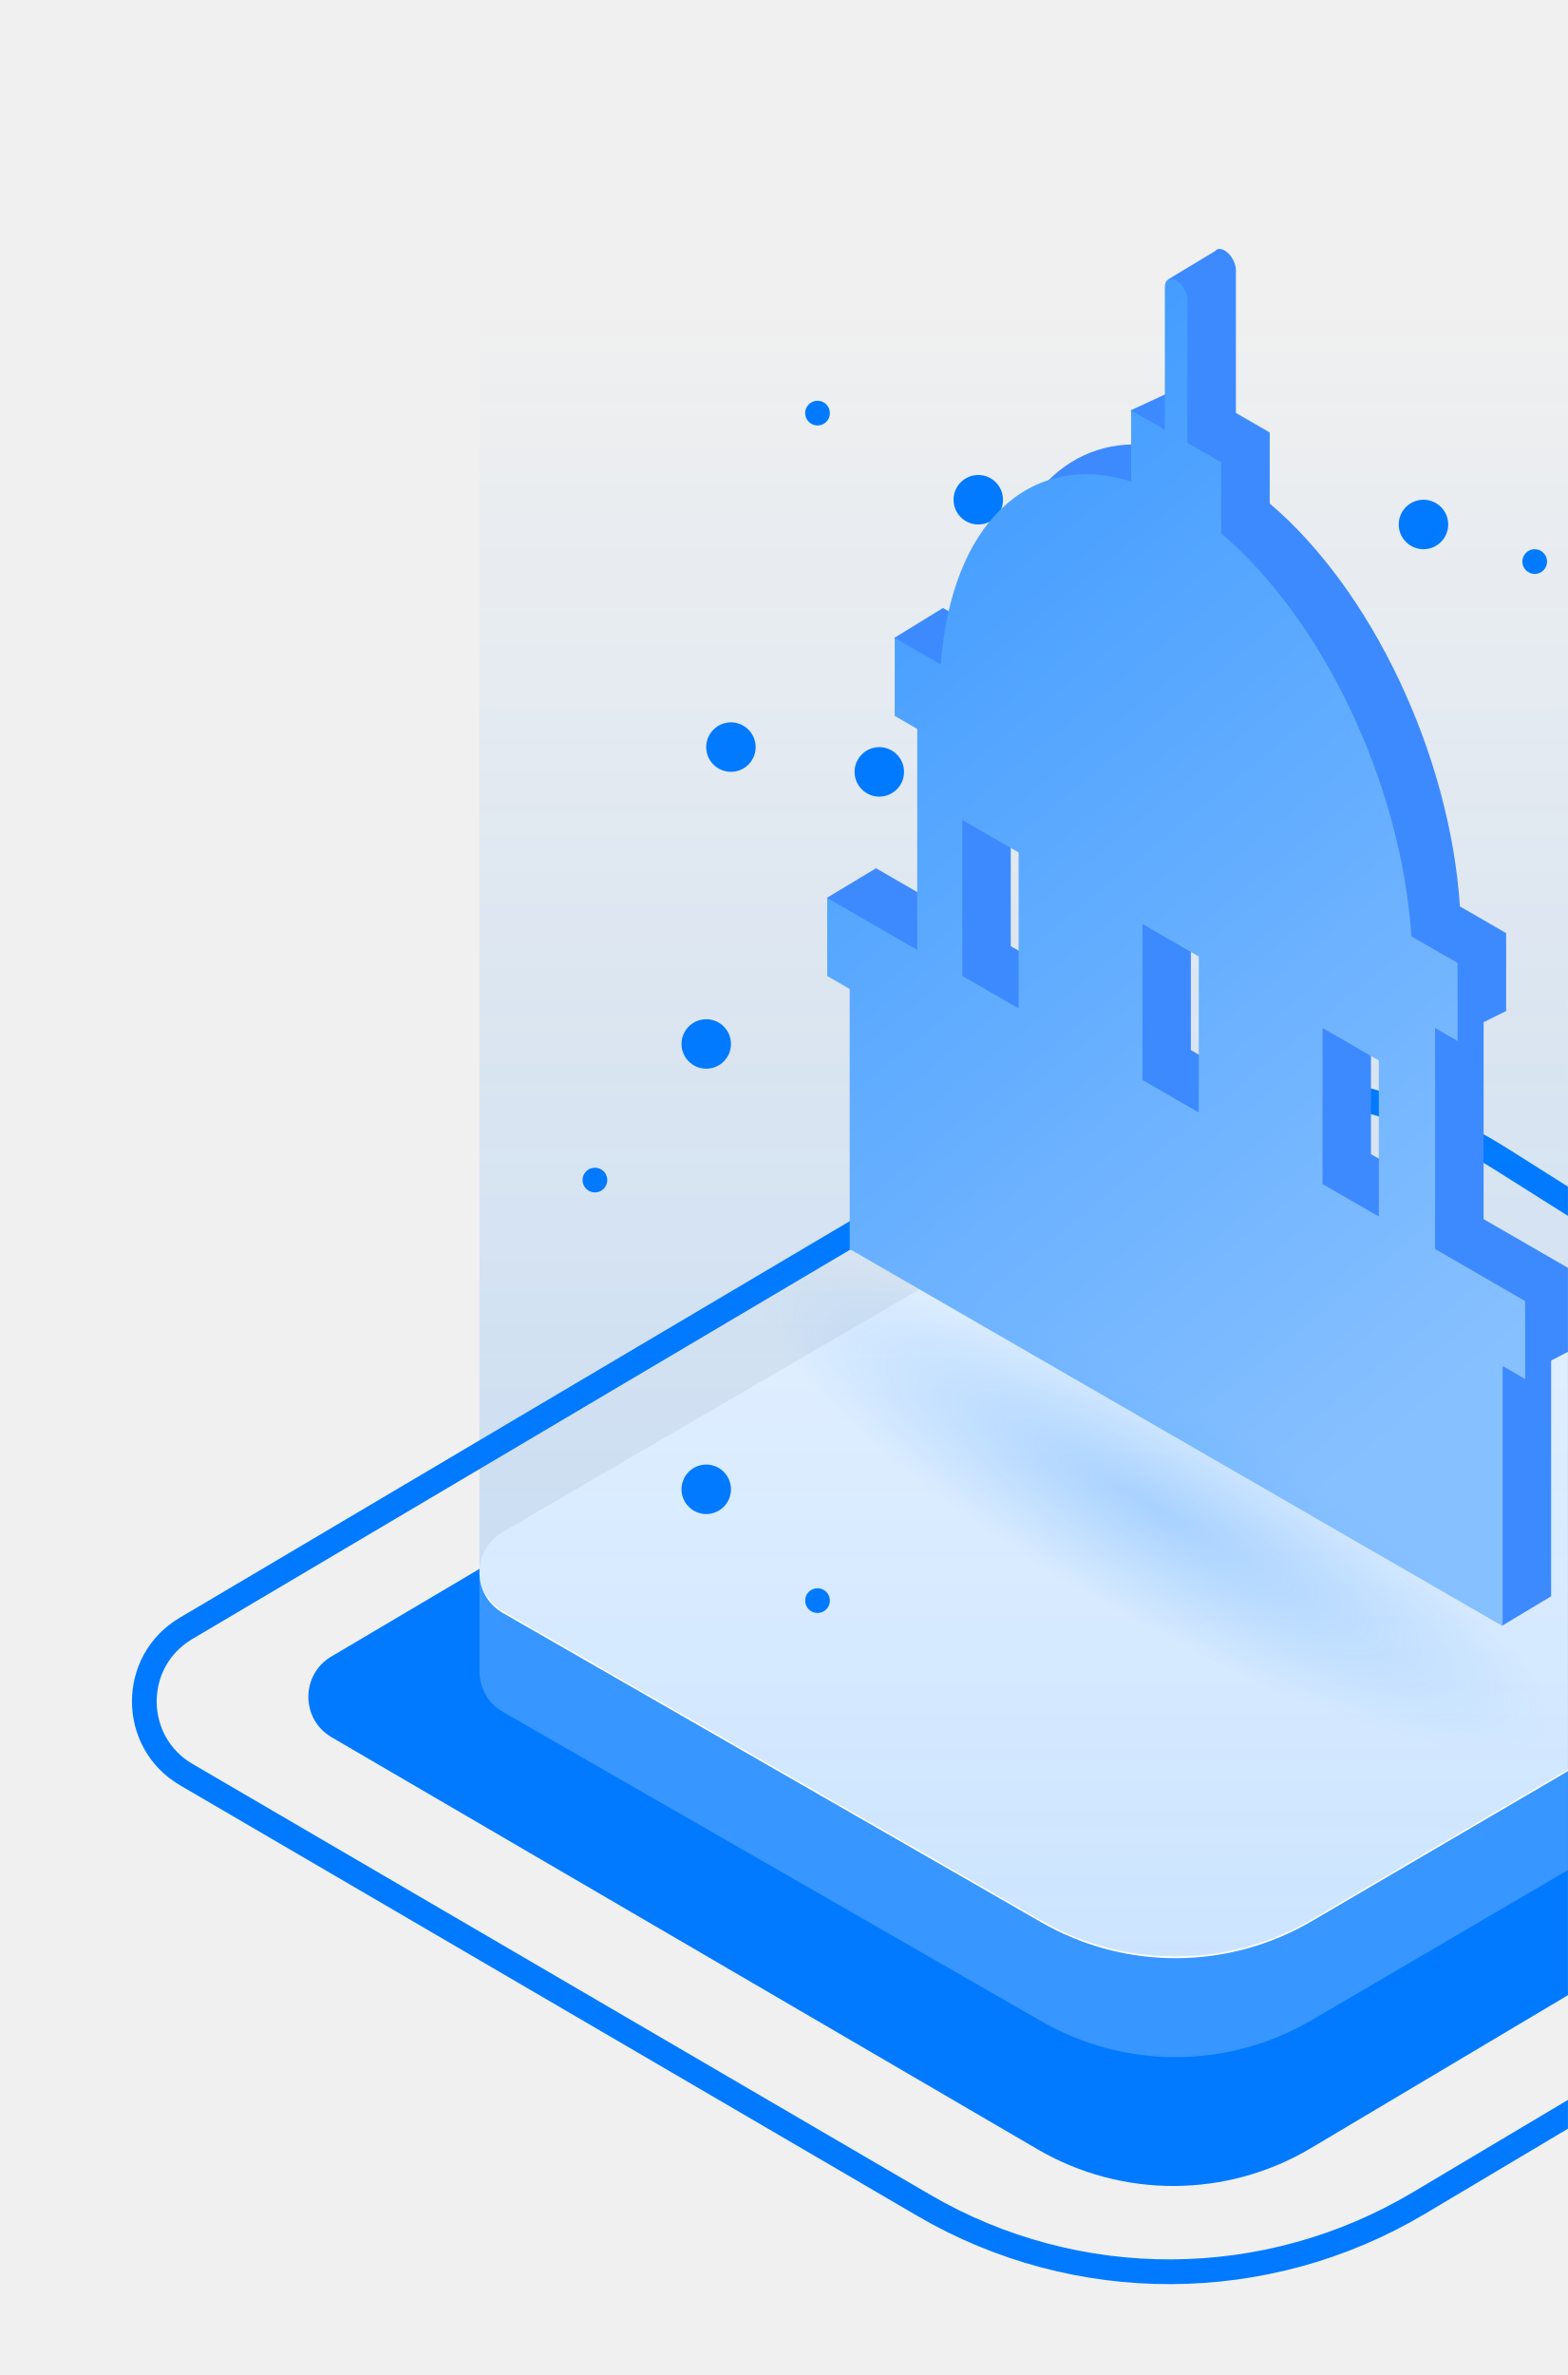
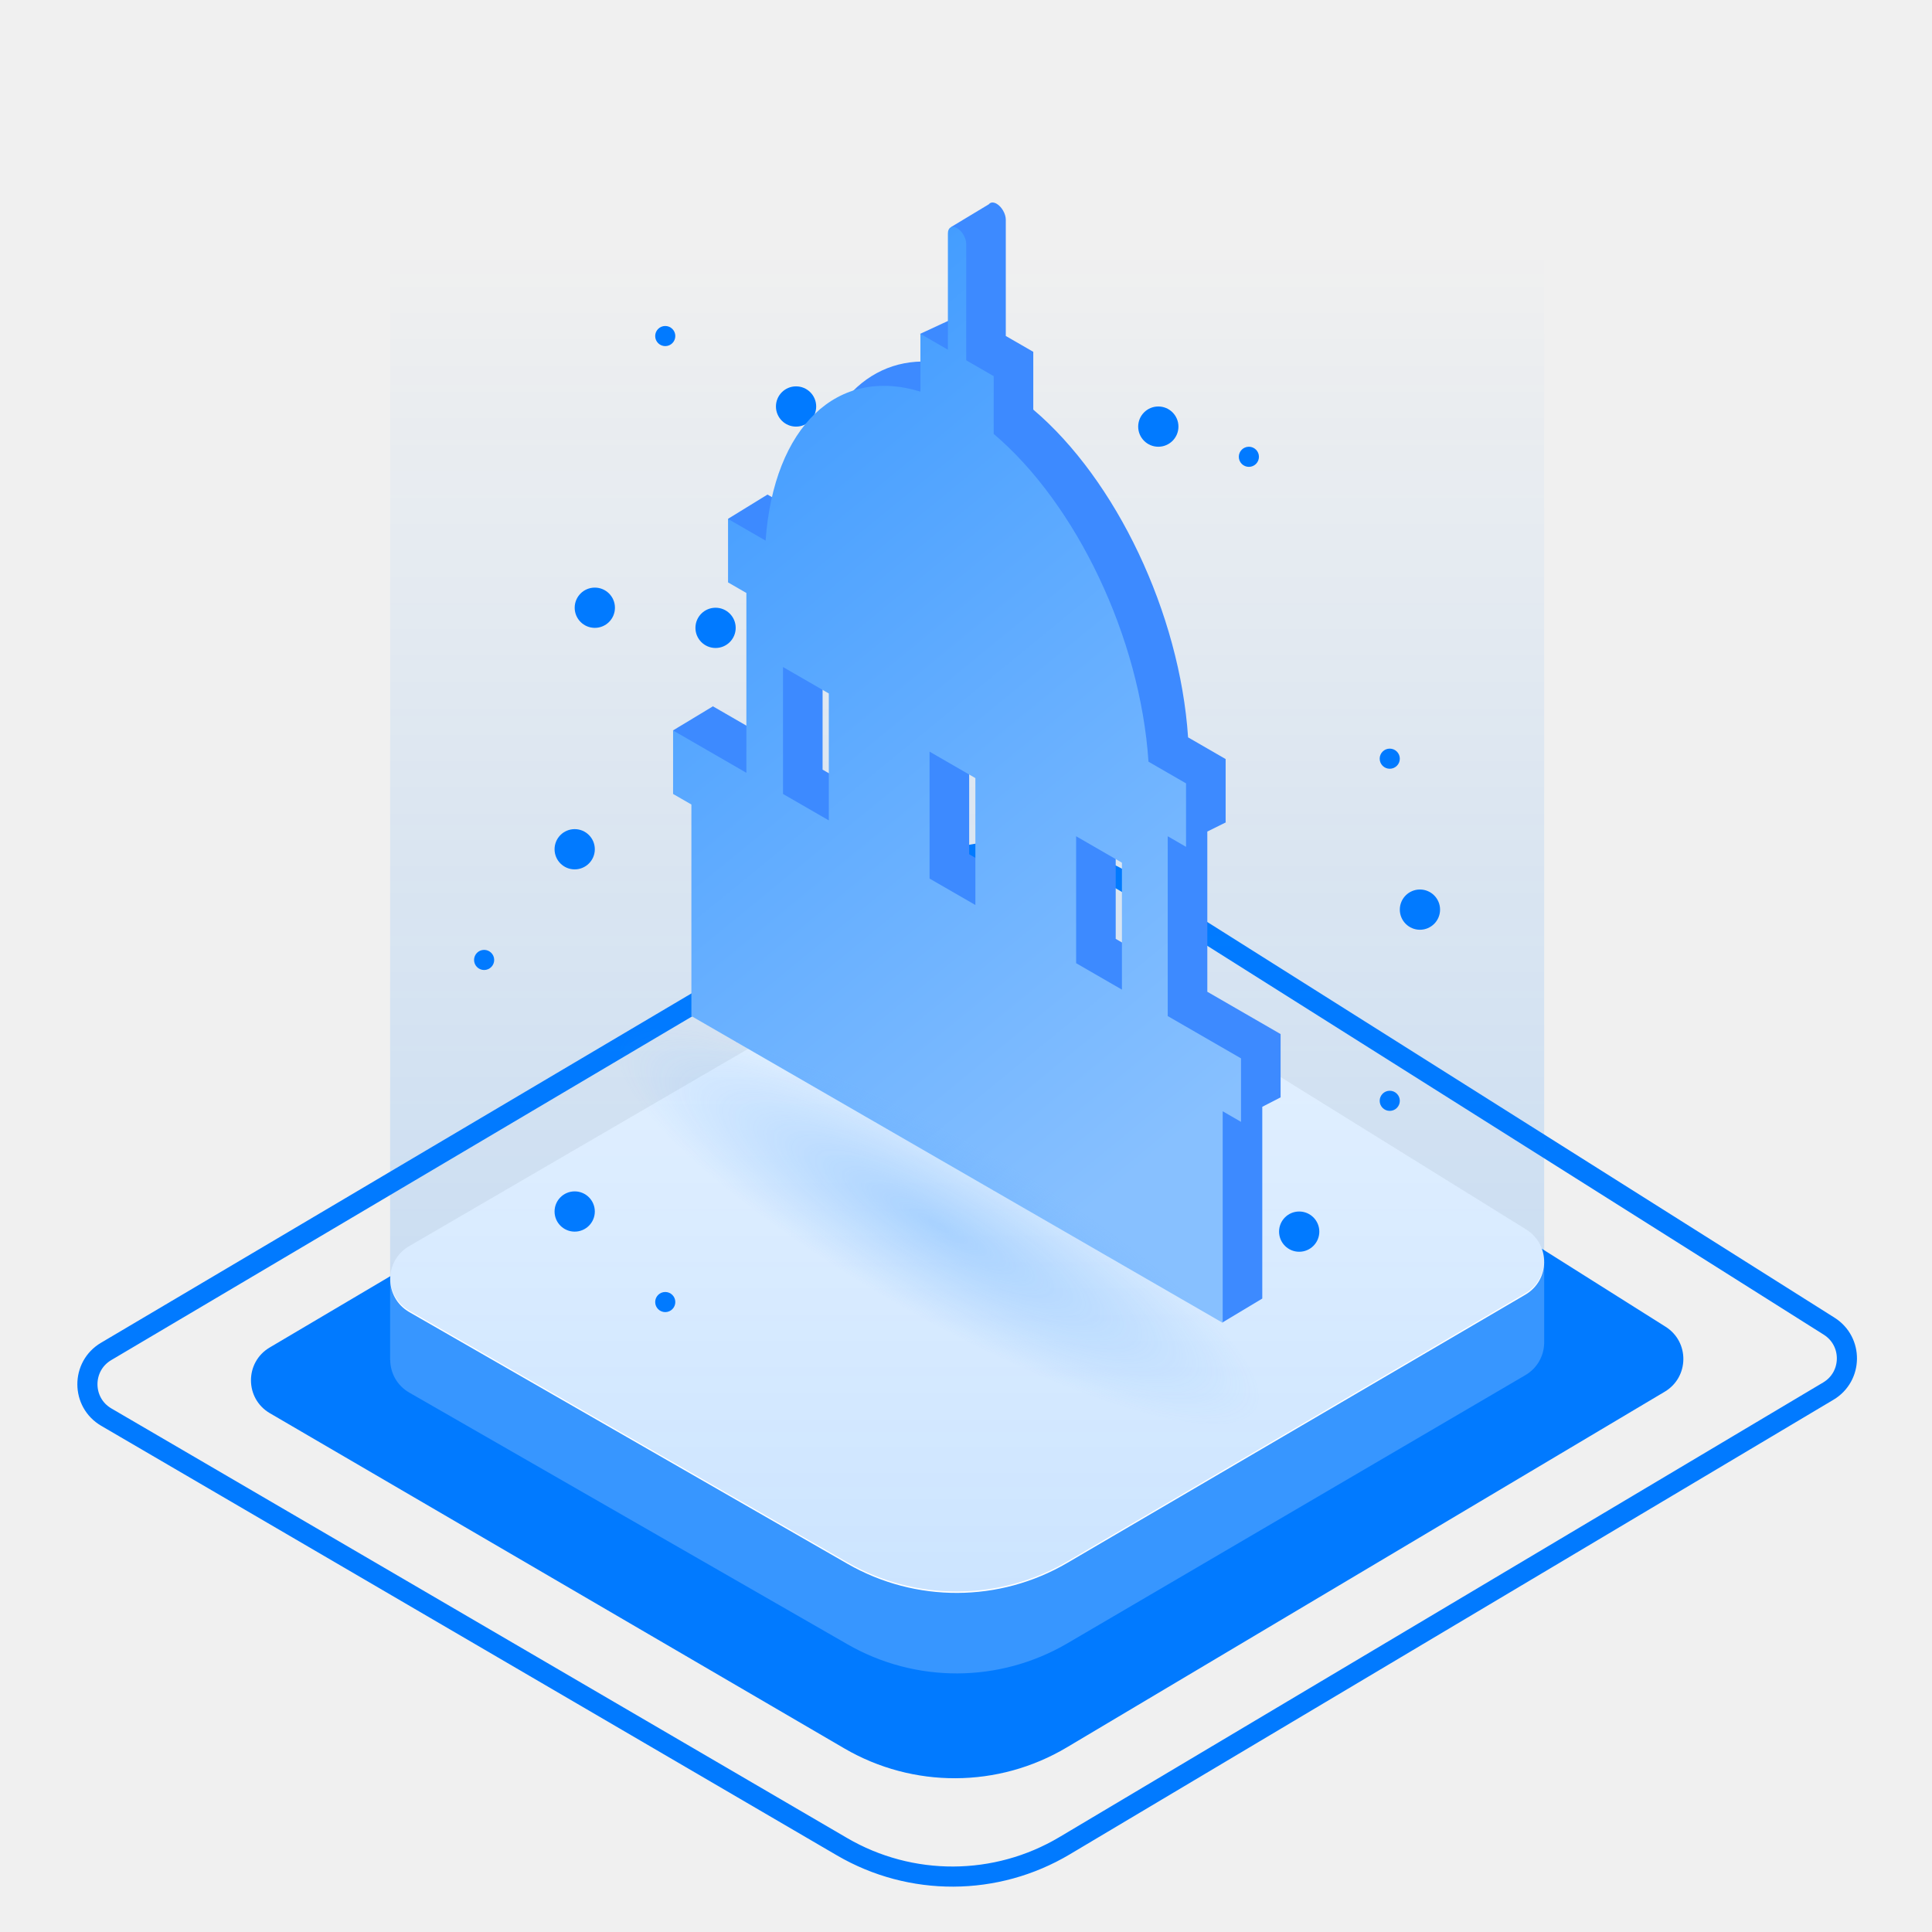
- <svg xmlns="http://www.w3.org/2000/svg" width="35" height="53" viewBox="0 0 35 53" fill="none">
-   <g clip-path="url(#clip0_1795_29450)">
-     <path d="M20.616 49.211L4.16 39.603C2.913 38.875 2.908 37.075 4.15 36.34L22.142 25.694C25.656 23.615 30.038 23.677 33.491 25.855L49.006 35.643C50.202 36.397 50.179 38.147 48.965 38.87L31.671 49.164C28.268 51.19 24.035 51.208 20.616 49.211Z" stroke="#017AFF" stroke-width="0.552" />
-     <path d="M23.161 47.963L7.402 38.768C6.713 38.366 6.71 37.372 7.397 36.966L24.464 26.874C26.403 25.727 28.821 25.761 30.727 26.963L45.69 36.396C46.35 36.812 46.338 37.779 45.667 38.178L29.261 47.938C27.384 49.054 25.048 49.064 23.161 47.963Z" fill="#017AFF" />
-     <path fill-rule="evenodd" clip-rule="evenodd" d="M11.228 38.204L23.248 45.108C25.117 46.182 27.418 46.172 29.277 45.083L41.842 37.726C42.175 37.531 42.348 37.197 42.358 36.858L42.36 36.858V34.634L39.821 34.667L30.485 28.874C28.596 27.702 26.215 27.668 24.294 28.786L13.594 35.014L10.701 35.053V37.314L10.703 37.314C10.709 37.661 10.883 38.007 11.228 38.204Z" fill="#3796FF" />
-     <path d="M23.248 42.9L11.227 35.996C10.53 35.596 10.527 34.591 11.222 34.187L24.293 26.578C26.214 25.46 28.596 25.493 30.484 26.666L41.864 33.728C42.533 34.142 42.521 35.12 41.842 35.517L29.277 42.875C27.417 43.964 25.116 43.974 23.248 42.9Z" fill="white" />
-     <path opacity="0.2" d="M11.228 35.957L23.248 42.861C25.117 43.935 27.418 43.925 29.277 42.836L41.842 35.478C42.175 35.284 42.348 34.95 42.359 34.611L42.36 34.611V32.386V6.775L10.704 6.775L10.701 32.805V35.067L10.704 35.066C10.709 35.414 10.884 35.759 11.228 35.957Z" fill="url(#paint0_linear_1795_29450)" />
-     <circle cx="15.765" cy="33.235" r="0.552" fill="#017AFF" />
-     <circle cx="15.765" cy="23.297" r="0.552" fill="#017AFF" />
-     <circle cx="19.628" cy="17.225" r="0.552" fill="#017AFF" />
-     <circle cx="16.316" cy="16.672" r="0.552" fill="#017AFF" />
-     <circle cx="21.837" cy="11.152" r="0.552" fill="#017AFF" />
-     <circle cx="31.775" cy="11.704" r="0.552" fill="#017AFF" />
-     <circle cx="19.352" cy="21.917" r="0.276" fill="#017AFF" />
-     <circle cx="26.53" cy="7.563" r="0.276" fill="#017AFF" />
-     <circle cx="18.249" cy="9.219" r="0.276" fill="#017AFF" />
-     <circle cx="34.258" cy="12.532" r="0.276" fill="#017AFF" />
-     <circle cx="13.28" cy="26.334" r="0.276" fill="#017AFF" />
-     <circle cx="18.249" cy="35.719" r="0.276" fill="#017AFF" />
-     <path fill-rule="evenodd" clip-rule="evenodd" d="M27.203 5.555L27.199 5.557C27.168 5.563 27.143 5.578 27.123 5.603L26.089 6.226L26.332 9.345V9.374L26.04 8.786L25.239 9.157L25.463 9.92C23.628 9.838 22.283 11.434 22.085 14.163L21.558 13.859V13.859L21.055 13.569V13.574L21.05 13.567L19.968 14.232C20.224 15.008 20.637 16.167 20.91 16.933L20.91 16.933C21.073 17.39 21.186 17.707 21.186 17.719L21.186 17.742C21.19 17.935 21.22 19.269 21.129 20.285L19.548 19.372V19.38L18.455 20.038L18.671 20.285L20.05 24.503V27.206L20.183 27.283L20.212 28.597L21.305 27.932L21.305 27.93L21.305 27.931L21.305 23.87L22.562 24.596V28.656L23.675 29.299L23.731 30.62L24.824 29.966L24.824 29.96V26.223L25.938 26.544L26.08 26.626L26.08 30.688L27.151 31.306L27.244 32.656L28.341 31.993L28.341 31.993L28.341 31.993V28.343L29.338 28.507L29.598 28.657V32.718L30.746 33.382L30.761 34.684L31.854 34.021L31.86 34.024V29.963L33.116 30.688V34.75L33.431 34.932L33.528 36.28L34.622 35.624L34.621 35.619L34.625 35.621V30.361L35.122 30.105L35.122 30.104L35.128 30.108V28.367L33.117 27.206V22.811L33.618 22.563L33.62 22.564V22.562L33.623 22.56L33.62 22.548V20.823L33.117 20.532V20.532L32.589 20.228C32.362 16.821 30.611 13.16 28.343 11.236V9.651L27.588 9.215V6.024C27.588 5.864 27.475 5.669 27.336 5.589C27.287 5.561 27.242 5.551 27.203 5.556L27.203 5.555ZM23.818 18.357L22.562 17.632V21.114L23.818 21.839L23.818 18.357ZM26.583 19.952L27.839 20.678V24.16L26.583 23.434V19.952ZM31.859 22.999L30.603 22.274V25.756L31.859 26.481V22.999Z" fill="#3D8AFF" />
-     <path fill-rule="evenodd" clip-rule="evenodd" d="M26.505 6.692C26.505 6.531 26.392 6.336 26.253 6.256C26.114 6.176 26.002 6.241 26.002 6.401L26.002 9.592L25.249 9.158L25.249 10.743C22.981 10.046 21.23 11.685 21.002 14.83L20.475 14.526L20.475 14.526L19.972 14.236L19.972 15.976L20.475 16.267L20.475 21.199L18.465 20.039L18.465 21.78L18.967 22.07L18.967 27.873L33.542 36.288L33.542 30.484L34.045 30.774L34.045 29.034L32.034 27.873L32.034 22.94L32.537 23.23L32.537 21.489L32.034 21.199L32.034 21.199L31.506 20.895C31.279 17.488 29.528 13.827 27.26 11.903L27.26 10.318L26.505 9.882L26.505 6.692ZM21.481 18.298L22.738 19.023L22.738 22.505L21.481 21.78L21.481 18.298ZM26.759 21.345L25.502 20.619L25.502 24.101L26.759 24.826L26.759 21.345ZM29.522 22.94L30.778 23.666L30.778 27.148L29.522 26.422L29.522 22.94Z" fill="url(#paint1_linear_1795_29450)" />
-     <ellipse opacity="0.4" cx="25.744" cy="33.632" rx="10.095" ry="2.426" transform="rotate(30 25.7441 33.6322)" fill="url(#paint2_radial_1795_29450)" />
+ <svg xmlns="http://www.w3.org/2000/svg" width="96" height="96" viewBox="0 0 96 96" fill="none">
+   <path d="M41.841 91.762L5.282 70.416C4.035 69.688 4.03 67.888 5.272 67.153L44.753 43.792C48.267 41.712 52.649 41.775 56.103 43.953L90.889 65.897C92.084 66.651 92.062 68.402 90.847 69.124L52.896 91.715C49.493 93.74 45.26 93.758 41.841 91.762Z" stroke="#017AFF" />
+   <path d="M41.954 86.877L13.409 70.221C12.162 69.493 12.156 67.692 13.4 66.957L44.314 48.677C47.826 46.599 52.206 46.662 55.658 48.838L82.762 65.925C83.958 66.679 83.935 68.43 82.72 69.153L53.004 86.83C49.603 88.853 45.372 88.871 41.954 86.877Z" fill="#017AFF" />
+   <path fill-rule="evenodd" clip-rule="evenodd" d="M20.34 69.199L42.113 81.705C45.498 83.649 49.665 83.632 53.033 81.659L75.792 68.332C76.395 67.979 76.708 67.374 76.728 66.76L76.73 66.76V62.732L72.131 62.792L55.221 52.299C51.8 50.176 47.486 50.115 44.006 52.14L24.627 63.421L19.386 63.49V67.586L19.39 67.586C19.399 68.216 19.716 68.841 20.34 69.199Z" fill="#3796FF" />
+   <path d="M42.112 77.705L20.34 65.199C19.077 64.474 19.072 62.654 20.33 61.922L44.006 48.141C47.486 46.115 51.799 46.176 55.22 48.299L75.833 61.091C77.045 61.842 77.022 63.612 75.792 64.332L53.033 77.659C49.664 79.632 45.497 79.649 42.112 77.705Z" fill="white" />
+   <path opacity="0.2" d="M20.339 65.129L42.112 77.635C45.497 79.579 49.664 79.562 53.032 77.589L75.791 64.263C76.394 63.91 76.707 63.304 76.727 62.691L76.729 62.691V58.662V12.271L19.389 12.271L19.385 59.421V63.517L19.389 63.516C19.398 64.146 19.715 64.771 20.339 65.129Z" fill="url(#paint0_linear_3401_56246)" />
+   <g class="icon_animate_snow_6">
+     <circle cx="64.556" cy="61.199" r="1" fill="#017AFF" />
+     <circle cx="28.556" cy="60.199" r="1" fill="#017AFF" />
+     <circle cx="28.556" cy="42.199" r="1" fill="#017AFF" />
+     <circle cx="35.556" cy="31.198" r="1" fill="#017AFF" />
+     <circle cx="29.556" cy="30.198" r="1" fill="#017AFF" />
+     <circle cx="39.556" cy="20.198" r="1" fill="#017AFF" />
+     <circle cx="57.556" cy="21.198" r="1" fill="#017AFF" />
+     <circle cx="70.556" cy="45.199" r="1" fill="#017AFF" />
+     <circle cx="69.056" cy="54.699" r="0.5" fill="#017AFF" />
+     <circle cx="35.056" cy="39.699" r="0.5" fill="#017AFF" />
+     <circle cx="48.056" cy="13.698" r="0.5" fill="#017AFF" />
+     <circle cx="33.056" cy="16.698" r="0.5" fill="#017AFF" />
+     <circle cx="62.056" cy="22.698" r="0.5" fill="#017AFF" />
+     <circle cx="69.056" cy="37.699" r="0.5" fill="#017AFF" />
+     <circle cx="24.056" cy="47.699" r="0.5" fill="#017AFF" />
+     <circle cx="33.056" cy="64.698" r="0.5" fill="#017AFF" />
+   </g>
+   <g class="icon_animate_6">
+     <path fill-rule="evenodd" clip-rule="evenodd" d="M49.281 10.062L49.274 10.066C49.218 10.076 49.171 10.104 49.135 10.15L47.264 11.277L47.702 16.883V16.973L47.175 15.915L45.725 16.587L46.13 17.969C42.805 17.819 40.367 20.709 40.009 25.655L39.053 25.103V25.103L38.143 24.578V24.582L38.137 24.574L36.176 25.78C36.64 27.185 37.388 29.284 37.883 30.671L37.883 30.672C38.178 31.499 38.382 32.074 38.382 32.095L38.383 32.137C38.391 32.487 38.444 34.906 38.28 36.745L35.412 35.089V35.105L33.437 36.297L33.828 36.742L36.322 44.372V49.28L36.567 49.421L36.619 51.799L38.598 50.595L38.598 50.593L38.599 50.594L38.599 43.237L40.874 44.551V51.908L42.892 53.073L42.993 55.463L44.973 54.278L44.973 54.274L49.188 56.708L49.356 59.151L51.342 57.951L55.7 60.467L55.726 62.825L57.705 61.625L60.564 63.275L60.739 65.714L62.719 64.527L62.719 64.52L62.722 64.521V54.996L63.625 54.531L63.632 54.535V51.382L59.991 49.28V41.319L60.899 40.869L60.901 40.87V40.868L60.91 40.864L60.901 40.83V37.717L59.991 37.191V37.191L59.035 36.639C58.623 30.468 55.452 23.837 51.343 20.353V17.482L49.977 16.694L49.977 10.913C49.977 10.623 49.773 10.27 49.522 10.124C49.434 10.074 49.351 10.055 49.282 10.065L49.281 10.062ZM47.246 55.587L44.973 54.274L44.971 54.234L44.971 47.499L46.987 48.078L47.246 48.228L47.246 55.587ZM51.343 57.952V57.95L51.343 57.95L51.343 57.944V51.339L53.149 51.636L53.619 51.907V59.266L51.343 57.952ZM57.715 61.631V54.273L59.991 55.587V62.944L57.715 61.631ZM43.15 33.25L40.874 31.936V38.243L43.15 39.557V33.25ZM48.157 36.14L50.432 37.454V43.761L48.157 42.447V36.14ZM57.715 41.659L55.439 40.345V46.652L57.715 47.966V41.659Z" fill="#3D8AFF" />
+     <path fill-rule="evenodd" clip-rule="evenodd" d="M48.01 12.121C48.01 11.831 47.806 11.478 47.555 11.333C47.304 11.188 47.1 11.305 47.1 11.595L47.1 17.377L45.735 16.588L45.735 19.459C41.626 18.198 38.454 21.167 38.042 26.863L37.087 26.312L37.087 26.312L36.176 25.786L36.176 28.939L37.087 29.465L37.087 38.4L33.445 36.297L33.445 39.451L34.355 39.976L34.355 50.488L60.755 65.73L60.755 55.218L61.665 55.744L61.665 52.59L58.024 50.488L58.024 41.553L58.934 42.079L58.934 38.925L58.024 38.4L58.024 38.4L57.068 37.848C56.657 31.676 53.485 25.045 49.376 21.561L49.376 18.691L48.01 17.902L48.01 12.121ZM48.466 44.969L48.466 38.663L46.19 37.349L46.19 43.656L46.19 43.656L48.466 44.969L48.466 44.969ZM38.907 33.144L41.183 34.458L41.183 40.765L38.907 39.451L38.907 33.144ZM53.472 41.553L55.748 42.867L55.748 49.174L53.472 47.86L53.472 41.553Z" fill="url(#paint1_linear_3401_56246)" />
+     <ellipse opacity="0.4" cx="46.636" cy="60.919" rx="18.285" ry="4.394" transform="rotate(30 46.6359 60.9187)" fill="url(#paint2_radial_3401_56246)" />
  </g>
  <defs>
-     <linearGradient id="paint0_linear_1795_29450" x1="26.53" y1="6.775" x2="26.53" y2="43.66" gradientUnits="userSpaceOnUse">
+     <linearGradient id="paint0_linear_3401_56246" x1="48.057" y1="12.271" x2="48.057" y2="79.081" gradientUnits="userSpaceOnUse">
      <stop stop-color="#017AFF" stop-opacity="0" />
      <stop offset="1" stop-color="#017AFF" />
    </linearGradient>
-     <linearGradient id="paint1_linear_1795_29450" x1="18.465" y1="8.88" x2="34.99" y2="29.056" gradientUnits="userSpaceOnUse">
+     <linearGradient id="paint1_linear_3401_56246" x1="33.445" y1="16.084" x2="63.38" y2="52.629" gradientUnits="userSpaceOnUse">
      <stop stop-color="#3C99FF" />
      <stop offset="1" stop-color="#87C0FF" />
    </linearGradient>
-     <radialGradient id="paint2_radial_1795_29450" cx="0" cy="0" r="1" gradientUnits="userSpaceOnUse" gradientTransform="translate(25.7441 33.6322) rotate(90) scale(2.426 10.0946)">
+     <radialGradient id="paint2_radial_3401_56246" cx="0" cy="0" r="1" gradientUnits="userSpaceOnUse" gradientTransform="translate(46.6359 60.9187) rotate(90) scale(4.39427 18.2846)">
      <stop stop-color="#5DABFF" />
      <stop offset="1" stop-color="#60ACFF" stop-opacity="0" />
    </radialGradient>
-     <clipPath id="clip0_1795_29450">
-       <rect width="35" height="53" fill="white" />
-     </clipPath>
  </defs>
</svg>
